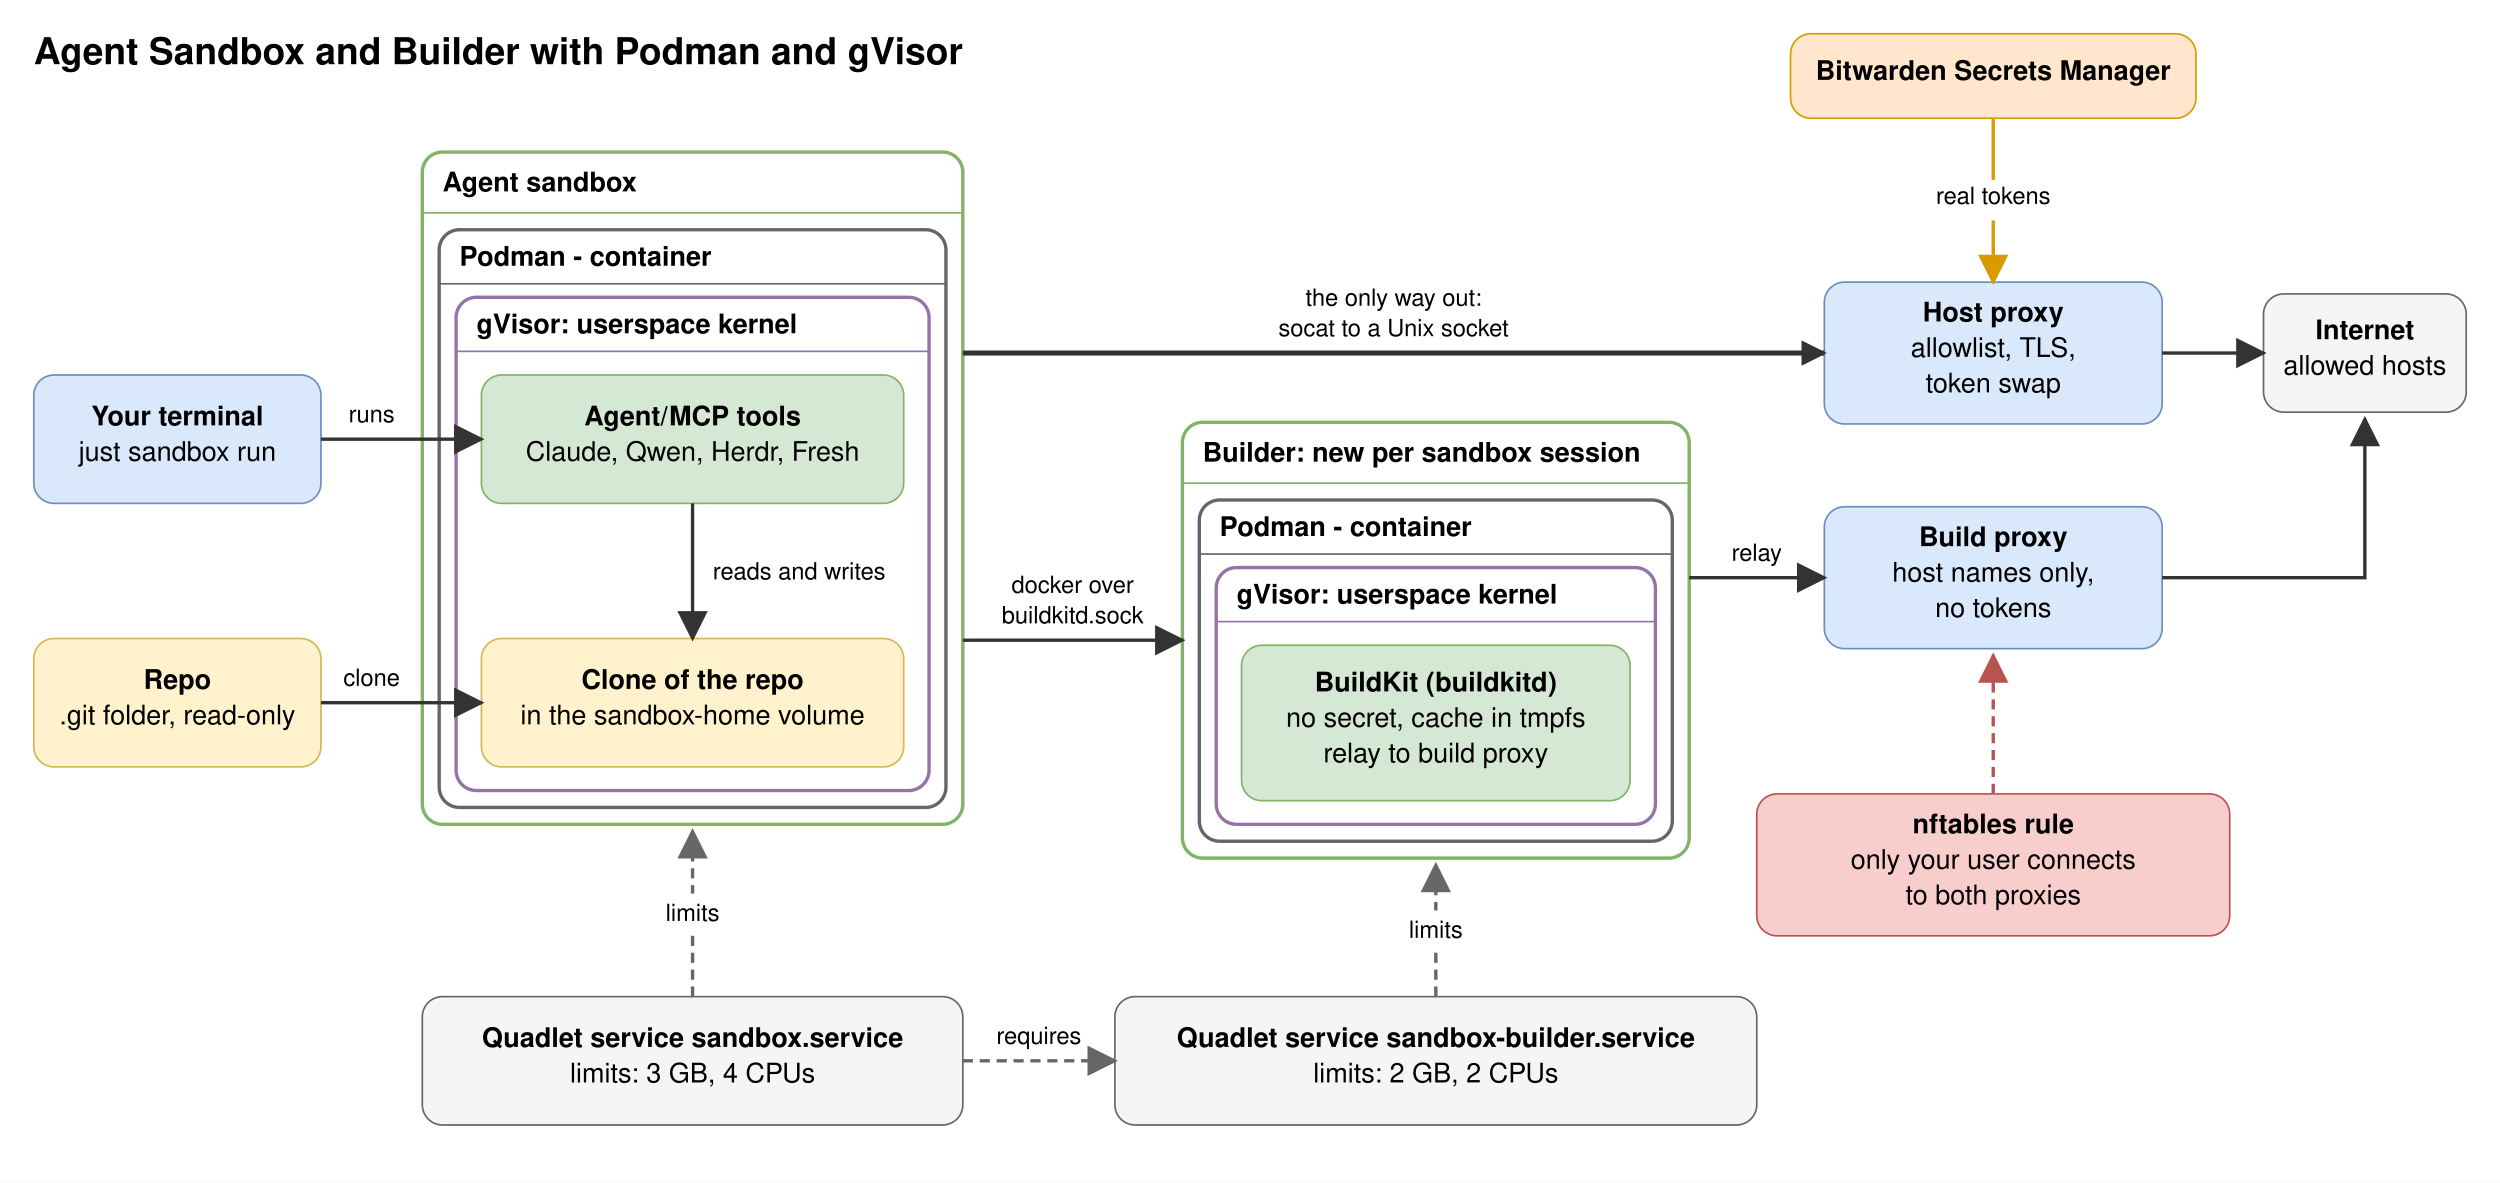
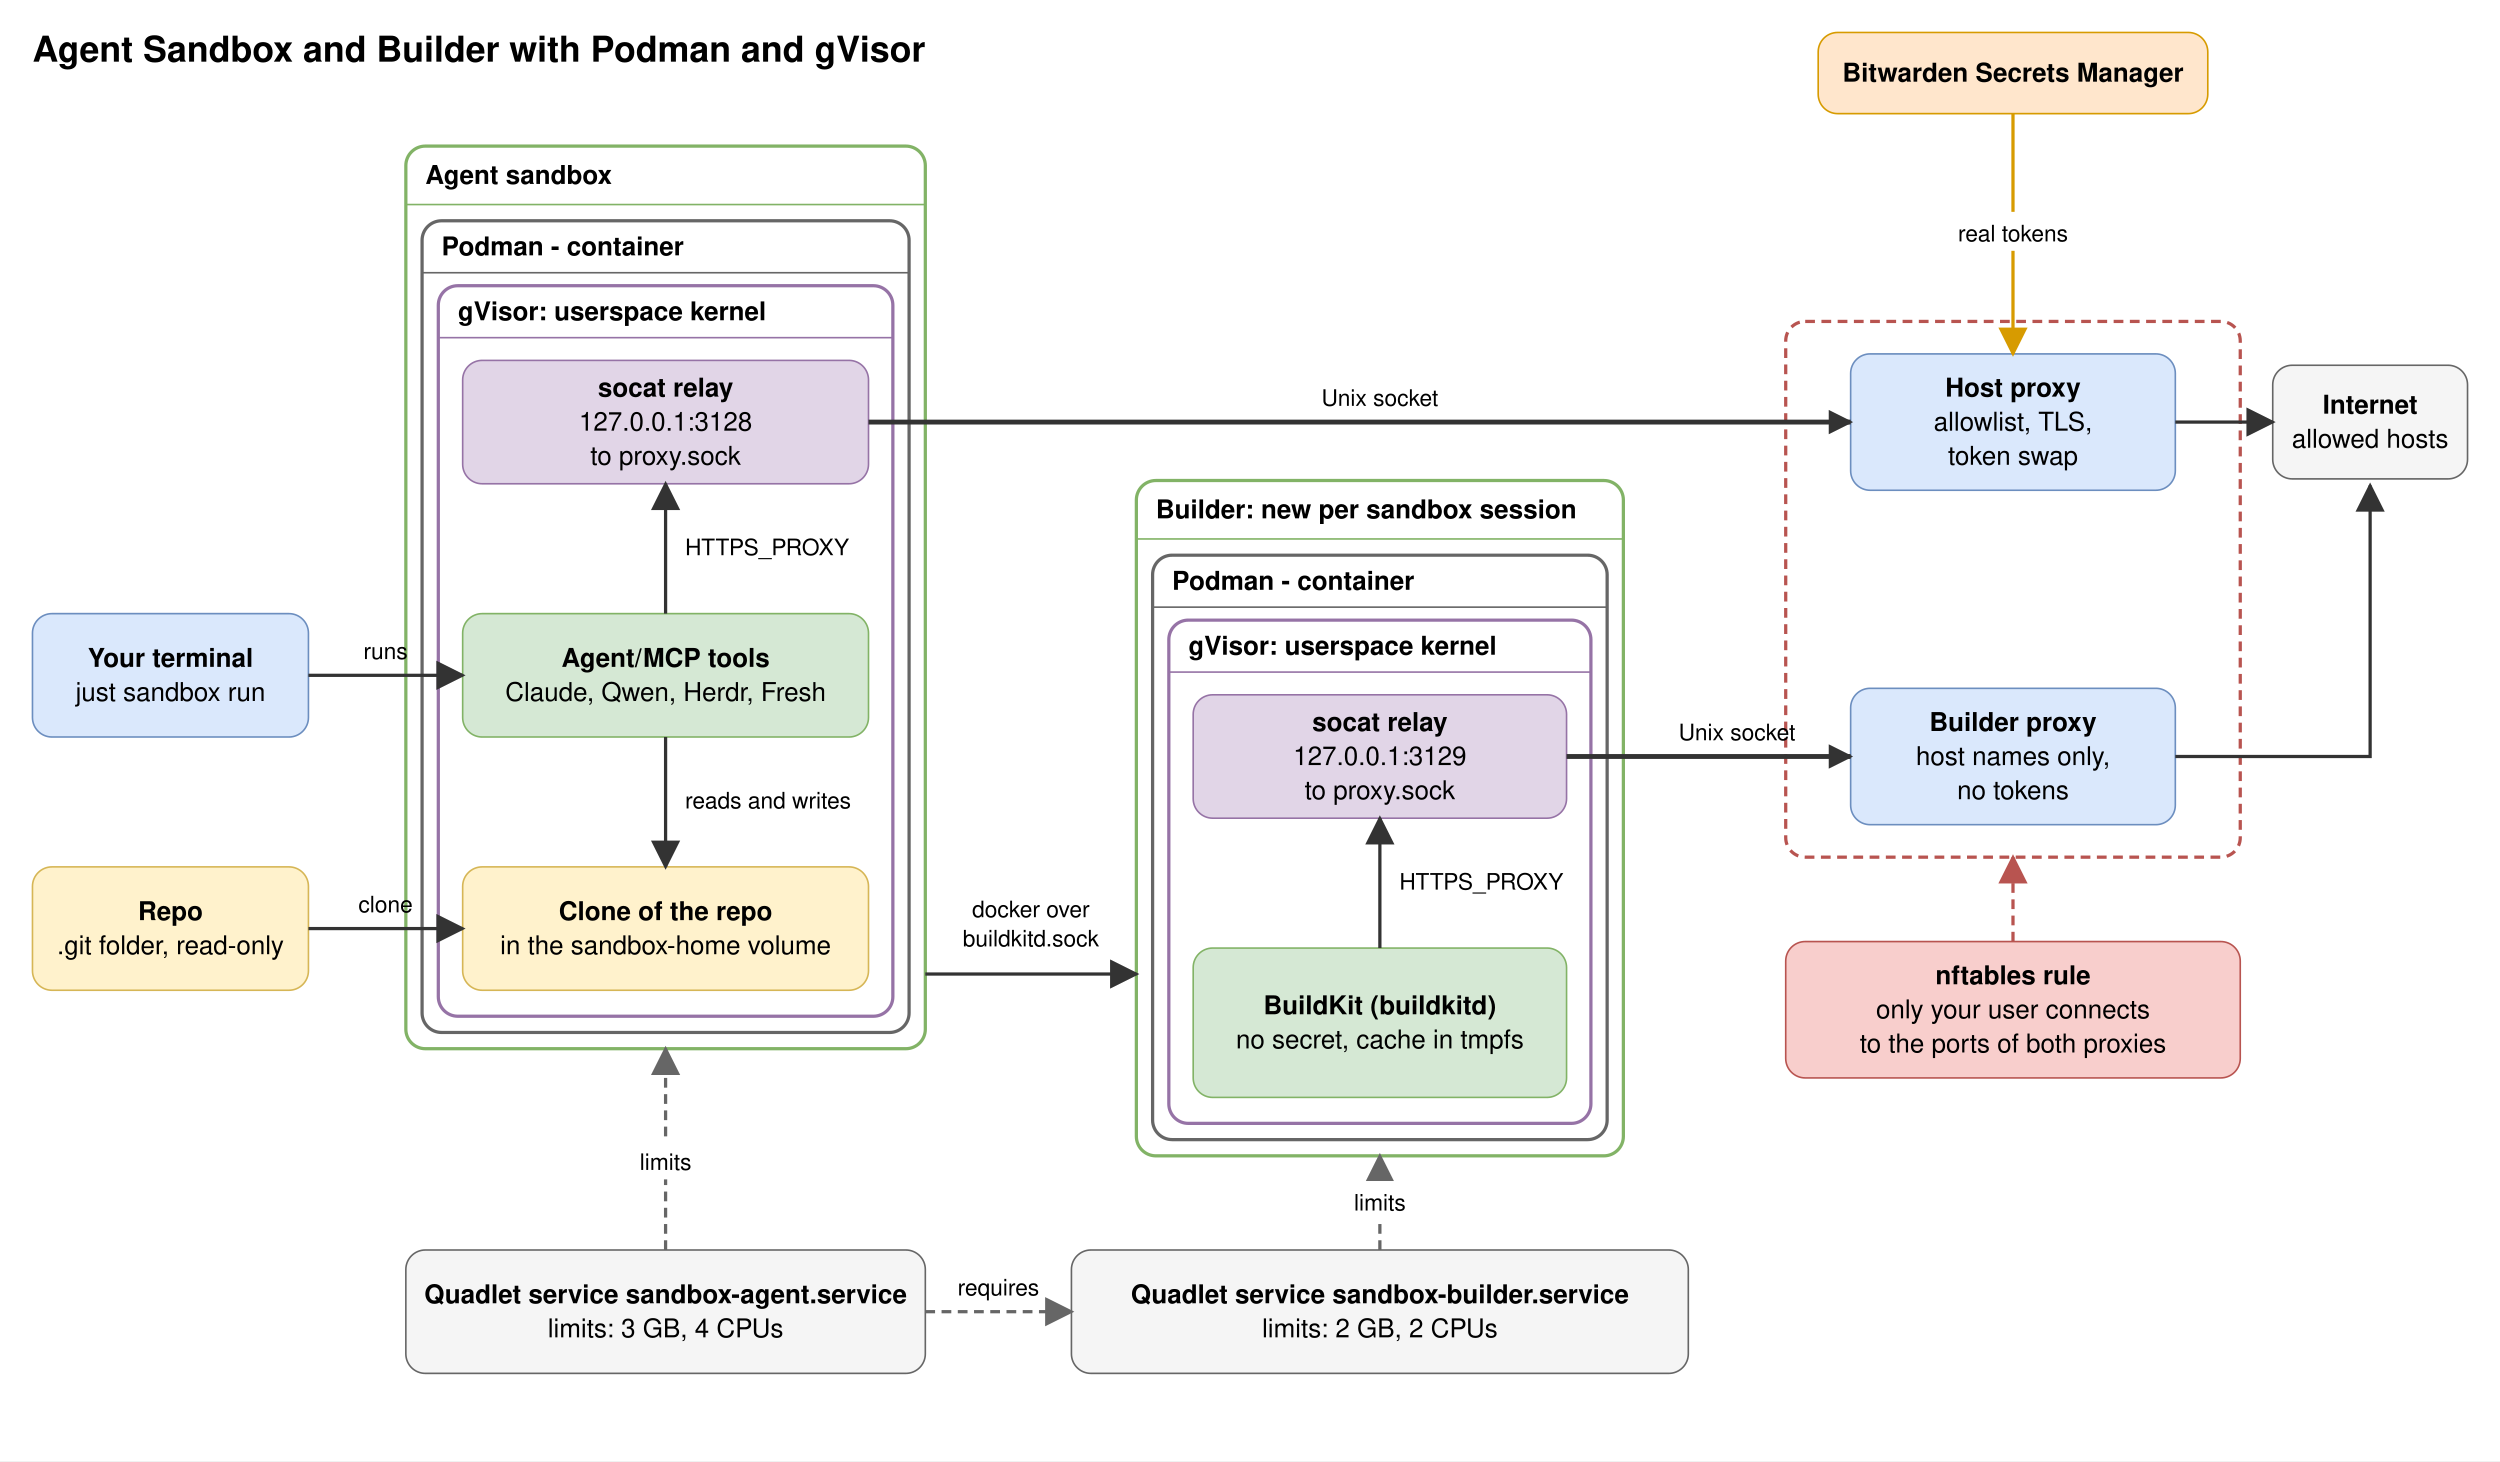
- <svg xmlns="http://www.w3.org/2000/svg" version="1.1" width="1480" height="700" viewBox="0 0 1480 700" font-family="Helvetica, Arial, sans-serif">
+ <svg xmlns="http://www.w3.org/2000/svg" version="1.1" width="1540" height="900" viewBox="0 0 1540 900" font-family="Helvetica, Arial, sans-serif">
  <defs>
    <marker id="a" viewBox="0 0 10 10" refX="9" refY="5" markerWidth="9" markerHeight="9" orient="auto">
      <path d="M0,0 L10,5 L0,10 z" fill="#333333" />
    </marker>
    <marker id="b" viewBox="0 0 10 10" refX="9" refY="5" markerWidth="5" markerHeight="5" orient="auto">
      <path d="M0,0 L10,5 L0,10 z" fill="#333333" />
    </marker>
    <marker id="o" viewBox="0 0 10 10" refX="9" refY="5" markerWidth="9" markerHeight="9" orient="auto">
      <path d="M0,0 L10,5 L0,10 z" fill="#d79b00" />
    </marker>
    <marker id="r" viewBox="0 0 10 10" refX="9" refY="5" markerWidth="9" markerHeight="9" orient="auto">
      <path d="M0,0 L10,5 L0,10 z" fill="#b85450" />
    </marker>
    <marker id="g" viewBox="0 0 10 10" refX="9" refY="5" markerWidth="9" markerHeight="9" orient="auto">
      <path d="M0,0 L10,5 L0,10 z" fill="#666666" />
    </marker>
  </defs>
-   <rect x="0" y="0" width="1480" height="700" fill="#ffffff" />
+   <rect x="0" y="0" width="1540" height="900" fill="#ffffff" />
  <text x="20" y="38" font-size="22" font-weight="bold" fill="#000000">Agent Sandbox and Builder with Podman and gVisor</text>
-   <rect x="1060" y="20" width="240" height="50" rx="12" fill="#ffe6cc" stroke="#d79b00" stroke-width="1" />
-   <g font-size="16" text-anchor="middle" fill="#000000" font-weight="bold">
-     <text x="1180.0" y="47.3">Bitwarden Secrets Manager</text>
+   <rect x="20" y="378" width="170" height="76" rx="12" fill="#dae8fc" stroke="#6c8ebf" stroke-width="1" />
+   <g font-size="16" text-anchor="middle" fill="#000000">
+     <text x="105" y="410.8" font-weight="bold">Your terminal</text>
+     <text x="105" y="431.8">just sandbox run</text>
  </g>
-   <rect x="20" y="222" width="170" height="76" rx="12" fill="#dae8fc" stroke="#6c8ebf" stroke-width="1" />
+   <rect x="20" y="534" width="170" height="76" rx="12" fill="#fff2cc" stroke="#d6b656" stroke-width="1" />
  <g font-size="16" text-anchor="middle" fill="#000000">
-     <text x="105.0" y="251.8" font-weight="bold">Your terminal</text>
-     <text x="105.0" y="272.8">just sandbox run</text>
+     <text x="105" y="566.8" font-weight="bold">Repo</text>
+     <text x="105" y="587.8">.git folder, read-only</text>
  </g>
-   <rect x="20" y="378" width="170" height="76" rx="12" fill="#fff2cc" stroke="#d6b656" stroke-width="1" />
-   <g font-size="16" text-anchor="middle" fill="#000000">
-     <text x="105.0" y="407.8" font-weight="bold">Repo</text>
-     <text x="105.0" y="428.8">.git folder, read-only</text>
-   </g>
-   <rect x="250" y="90" width="320" height="398" rx="12" fill="#ffffff" stroke="#82b366" stroke-width="2" />
+   <rect x="250" y="90" width="320" height="556" rx="12" fill="#ffffff" stroke="#82b366" stroke-width="2" />
  <line x1="250" y1="126" x2="570" y2="126" stroke="#82b366" stroke-width="1" />
  <g font-size="16" text-anchor="start" fill="#000000" font-weight="bold">
    <text x="262" y="113.3">Agent sandbox</text>
  </g>
-   <rect x="260" y="136" width="300" height="342" rx="12" fill="#ffffff" stroke="#666666" stroke-width="2" />
+   <rect x="260" y="136" width="300" height="500" rx="12" fill="#ffffff" stroke="#666666" stroke-width="2" />
  <line x1="260" y1="168" x2="560" y2="168" stroke="#666666" stroke-width="1" />
  <g font-size="16" text-anchor="start" fill="#000000" font-weight="bold">
    <text x="272" y="157.3">Podman - container</text>
  </g>
-   <rect x="270" y="176" width="280" height="292" rx="12" fill="#ffffff" stroke="#9673a6" stroke-width="2" />
+   <rect x="270" y="176" width="280" height="450" rx="12" fill="#ffffff" stroke="#9673a6" stroke-width="2" />
  <line x1="270" y1="208" x2="550" y2="208" stroke="#9673a6" stroke-width="1" />
  <g font-size="16" text-anchor="start" fill="#000000" font-weight="bold">
    <text x="282" y="197.3">gVisor: userspace kernel</text>
  </g>
-   <rect x="285" y="222" width="250" height="76" rx="12" fill="#d5e8d4" stroke="#82b366" stroke-width="1" />
+   <rect x="285" y="222" width="250" height="76" rx="12" fill="#e1d5e7" stroke="#9673a6" stroke-width="1" />
  <g font-size="16" text-anchor="middle" fill="#000000">
-     <text x="410.0" y="251.8" font-weight="bold">Agent/MCP tools</text>
-     <text x="410.0" y="272.8">Claude, Qwen, Herdr, Fresh</text>
+     <text x="410" y="244.3" font-weight="bold">socat relay</text>
+     <text x="410" y="265.3">127.0.0.1:3128</text>
+     <text x="410" y="286.3">to proxy.sock</text>
  </g>
-   <rect x="285" y="378" width="250" height="76" rx="12" fill="#fff2cc" stroke="#d6b656" stroke-width="1" />
+   <rect x="285" y="378" width="250" height="76" rx="12" fill="#d5e8d4" stroke="#82b366" stroke-width="1" />
  <g font-size="16" text-anchor="middle" fill="#000000">
-     <text x="410.0" y="407.8" font-weight="bold">Clone of the repo</text>
-     <text x="410.0" y="428.8">in the sandbox-home volume</text>
+     <text x="410" y="410.8" font-weight="bold">Agent/MCP tools</text>
+     <text x="410" y="431.8">Claude, Qwen, Herdr, Fresh</text>
  </g>
-   <rect x="250" y="590" width="320" height="76" rx="12" fill="#f5f5f5" stroke="#666666" stroke-width="1" />
+   <rect x="285" y="534" width="250" height="76" rx="12" fill="#fff2cc" stroke="#d6b656" stroke-width="1" />
  <g font-size="16" text-anchor="middle" fill="#000000">
-     <text x="410.0" y="619.8" font-weight="bold">Quadlet service sandbox.service</text>
-     <text x="410.0" y="640.8">limits: 3 GB, 4 CPUs</text>
+     <text x="410" y="566.8" font-weight="bold">Clone of the repo</text>
+     <text x="410" y="587.8">in the sandbox-home volume</text>
  </g>
-   <rect x="700" y="250" width="300" height="258" rx="12" fill="#ffffff" stroke="#82b366" stroke-width="2" />
-   <line x1="700" y1="286" x2="1000" y2="286" stroke="#82b366" stroke-width="1" />
+   <rect x="250" y="770" width="320" height="76" rx="12" fill="#f5f5f5" stroke="#666666" stroke-width="1" />
+   <g font-size="16" text-anchor="middle" fill="#000000">
+     <text x="410" y="802.8" font-weight="bold">Quadlet service sandbox-agent.service</text>
+     <text x="410" y="823.8">limits: 3 GB, 4 CPUs</text>
+   </g>
+   <rect x="700" y="296" width="300" height="416" rx="12" fill="#ffffff" stroke="#82b366" stroke-width="2" />
+   <line x1="700" y1="332" x2="1000" y2="332" stroke="#82b366" stroke-width="1" />
  <g font-size="16" text-anchor="start" fill="#000000" font-weight="bold">
-     <text x="712" y="273.3">Builder: new per sandbox session</text>
+     <text x="712" y="319.3">Builder: new per sandbox session</text>
  </g>
-   <rect x="710" y="296" width="280" height="202" rx="12" fill="#ffffff" stroke="#666666" stroke-width="2" />
-   <line x1="710" y1="328" x2="990" y2="328" stroke="#666666" stroke-width="1" />
+   <rect x="710" y="342" width="280" height="360" rx="12" fill="#ffffff" stroke="#666666" stroke-width="2" />
+   <line x1="710" y1="374" x2="990" y2="374" stroke="#666666" stroke-width="1" />
  <g font-size="16" text-anchor="start" fill="#000000" font-weight="bold">
-     <text x="722" y="317.3">Podman - container</text>
+     <text x="722" y="363.3">Podman - container</text>
  </g>
-   <rect x="720" y="336" width="260" height="152" rx="12" fill="#ffffff" stroke="#9673a6" stroke-width="2" />
-   <line x1="720" y1="368" x2="980" y2="368" stroke="#9673a6" stroke-width="1" />
+   <rect x="720" y="382" width="260" height="310" rx="12" fill="#ffffff" stroke="#9673a6" stroke-width="2" />
+   <line x1="720" y1="414" x2="980" y2="414" stroke="#9673a6" stroke-width="1" />
  <g font-size="16" text-anchor="start" fill="#000000" font-weight="bold">
-     <text x="732" y="357.3">gVisor: userspace kernel</text>
+     <text x="732" y="403.3">gVisor: userspace kernel</text>
  </g>
-   <rect x="735" y="382" width="230" height="92" rx="12" fill="#d5e8d4" stroke="#82b366" stroke-width="1" />
+   <rect x="735" y="428" width="230" height="76" rx="12" fill="#e1d5e7" stroke="#9673a6" stroke-width="1" />
  <g font-size="16" text-anchor="middle" fill="#000000">
-     <text x="850.0" y="409.3" font-weight="bold">BuildKit (buildkitd)</text>
-     <text x="850.0" y="430.3">no secret, cache in tmpfs</text>
-     <text x="850.0" y="451.3">relay to build proxy</text>
+     <text x="850" y="450.3" font-weight="bold">socat relay</text>
+     <text x="850" y="471.3">127.0.0.1:3129</text>
+     <text x="850" y="492.3">to proxy.sock</text>
  </g>
-   <rect x="660" y="590" width="380" height="76" rx="12" fill="#f5f5f5" stroke="#666666" stroke-width="1" />
+   <rect x="735" y="584" width="230" height="92" rx="12" fill="#d5e8d4" stroke="#82b366" stroke-width="1" />
  <g font-size="16" text-anchor="middle" fill="#000000">
-     <text x="850.0" y="619.8" font-weight="bold">Quadlet service sandbox-builder.service</text>
-     <text x="850.0" y="640.8">limits: 2 GB, 2 CPUs</text>
+     <text x="850" y="624.8" font-weight="bold">BuildKit (buildkitd)</text>
+     <text x="850" y="645.8">no secret, cache in tmpfs</text>
  </g>
-   <rect x="1080" y="167" width="200" height="84" rx="12" fill="#dae8fc" stroke="#6c8ebf" stroke-width="1" />
+   <rect x="660" y="770" width="380" height="76" rx="12" fill="#f5f5f5" stroke="#666666" stroke-width="1" />
  <g font-size="16" text-anchor="middle" fill="#000000">
-     <text x="1180.0" y="190.3" font-weight="bold">Host proxy</text>
-     <text x="1180.0" y="211.3">allowlist, TLS,</text>
-     <text x="1180.0" y="232.3">token swap</text>
+     <text x="850" y="802.8" font-weight="bold">Quadlet service sandbox-builder.service</text>
+     <text x="850" y="823.8">limits: 2 GB, 2 CPUs</text>
  </g>
-   <rect x="1080" y="300" width="200" height="84" rx="12" fill="#dae8fc" stroke="#6c8ebf" stroke-width="1" />
+   <rect x="1120" y="20" width="240" height="50" rx="12" fill="#ffe6cc" stroke="#d79b00" stroke-width="1" />
  <g font-size="16" text-anchor="middle" fill="#000000">
-     <text x="1180.0" y="323.3" font-weight="bold">Build proxy</text>
-     <text x="1180.0" y="344.3">host names only,</text>
-     <text x="1180.0" y="365.3">no tokens</text>
+     <text x="1240" y="50.3" font-weight="bold">Bitwarden Secrets Manager</text>
  </g>
-   <rect x="1040" y="470" width="280" height="84" rx="12" fill="#f8cecc" stroke="#b85450" stroke-width="1" />
+   <rect x="1100" y="198" width="280" height="330" rx="12" fill="none" stroke="#b85450" stroke-width="2" stroke-dasharray="6,4" />
+   <rect x="1140" y="218" width="200" height="84" rx="12" fill="#dae8fc" stroke="#6c8ebf" stroke-width="1" />
  <g font-size="16" text-anchor="middle" fill="#000000">
-     <text x="1180.0" y="493.3" font-weight="bold">nftables rule</text>
-     <text x="1180.0" y="514.3">only your user connects</text>
-     <text x="1180.0" y="535.3">to both proxies</text>
+     <text x="1240" y="244.3" font-weight="bold">Host proxy</text>
+     <text x="1240" y="265.3">allowlist, TLS,</text>
+     <text x="1240" y="286.3">token swap</text>
  </g>
-   <rect x="1340" y="174" width="120" height="70" rx="12" fill="#f5f5f5" stroke="#666666" stroke-width="1" />
+   <rect x="1140" y="424" width="200" height="84" rx="12" fill="#dae8fc" stroke="#6c8ebf" stroke-width="1" />
  <g font-size="16" text-anchor="middle" fill="#000000">
-     <text x="1400.0" y="200.8" font-weight="bold">Internet</text>
-     <text x="1400.0" y="221.8">allowed hosts</text>
+     <text x="1240" y="450.3" font-weight="bold">Builder proxy</text>
+     <text x="1240" y="471.3">host names only,</text>
+     <text x="1240" y="492.3">no tokens</text>
  </g>
-   <path d="M190,260 L285,260" fill="none" stroke="#333333" stroke-width="2" marker-end="url(#a)" />
+   <rect x="1100" y="580" width="280" height="84" rx="12" fill="#f8cecc" stroke="#b85450" stroke-width="1" />
+   <g font-size="16" text-anchor="middle" fill="#000000">
+     <text x="1240" y="606.3" font-weight="bold">nftables rule</text>
+     <text x="1240" y="627.3">only your user connects</text>
+     <text x="1240" y="648.3">to the ports of both proxies</text>
+   </g>
+   <rect x="1400" y="225" width="120" height="70" rx="12" fill="#f5f5f5" stroke="#666666" stroke-width="1" />
+   <g font-size="16" text-anchor="middle" fill="#000000">
+     <text x="1460" y="254.8" font-weight="bold">Internet</text>
+     <text x="1460" y="275.8">allowed hosts</text>
+   </g>
  <path d="M190,416 L285,416" fill="none" stroke="#333333" stroke-width="2" marker-end="url(#a)" />
-   <path d="M570,209 L1080,209" fill="none" stroke="#333333" stroke-width="3" marker-end="url(#b)" />
-   <path d="M1280,209 L1340,209" fill="none" stroke="#333333" stroke-width="2" marker-end="url(#a)" />
-   <path d="M1000,342 L1080,342" fill="none" stroke="#333333" stroke-width="2" marker-end="url(#a)" />
-   <path d="M1280,342 L1400,342 L1400,248" fill="none" stroke="#333333" stroke-width="2" marker-end="url(#a)" />
-   <path d="M410,298 L410,378" fill="none" stroke="#333333" stroke-width="2" marker-end="url(#a)" />
-   <path d="M1180,70 L1180,167" fill="none" stroke="#d79b00" stroke-width="2" marker-end="url(#o)" />
-   <path d="M1180,470 L1180,388" fill="none" stroke="#b85450" stroke-width="2" stroke-dasharray="6,4" marker-end="url(#r)" />
-   <path d="M410,590 L410,492" fill="none" stroke="#666666" stroke-width="2" stroke-dasharray="6,4" marker-end="url(#g)" />
-   <path d="M570,379 L700,379" fill="none" stroke="#333333" stroke-width="2" marker-end="url(#a)" />
-   <path d="M850,590 L850,512" fill="none" stroke="#666666" stroke-width="2" stroke-dasharray="6,4" marker-end="url(#g)" />
-   <path d="M570,628 L660,628" fill="none" stroke="#666666" stroke-width="2" stroke-dasharray="6,4" marker-end="url(#g)" />
-   <text x="220.0" y="250.0" font-size="14" text-anchor="middle" fill="#000000">runs</text>
-   <text x="220.0" y="406.0" font-size="14" text-anchor="middle" fill="#000000">clone</text>
-   <text x="825.0" y="181.0" font-size="14" text-anchor="middle" fill="#000000">the only way out:</text>
-   <text x="825.0" y="199.0" font-size="14" text-anchor="middle" fill="#000000">socat to a Unix socket</text>
-   <text x="422.0" y="343.0" font-size="14" text-anchor="start" fill="#000000">reads and writes</text>
-   <rect x="1131.2" y="106.5" width="97.6" height="24" fill="#ffffff" />
+   <path d="M190,572 L285,572" fill="none" stroke="#333333" stroke-width="2" marker-end="url(#a)" />
+   <path d="M535,260 L1140,260" fill="none" stroke="#333333" stroke-width="3" marker-end="url(#b)" />
+   <path d="M1340,260 L1400,260" fill="none" stroke="#333333" stroke-width="2" marker-end="url(#a)" />
+   <path d="M1240,70 L1240,218" fill="none" stroke="#d79b00" stroke-width="2" marker-end="url(#o)" />
+   <path d="M410,454 L410,534" fill="none" stroke="#333333" stroke-width="2" marker-end="url(#a)" />
+   <path d="M410,378 L410,298" fill="none" stroke="#333333" stroke-width="2" marker-end="url(#a)" />
+   <path d="M1240,580 L1240,528" fill="none" stroke="#b85450" stroke-width="2" stroke-dasharray="6,4" marker-end="url(#r)" />
+   <path d="M410,770 L410,646" fill="none" stroke="#666666" stroke-width="2" stroke-dasharray="6,4" marker-end="url(#g)" />
+   <path d="M570,600 L700,600" fill="none" stroke="#333333" stroke-width="2" marker-end="url(#a)" />
+   <path d="M850,770 L850,712" fill="none" stroke="#666666" stroke-width="2" stroke-dasharray="6,4" marker-end="url(#g)" />
+   <path d="M570,808 L660,808" fill="none" stroke="#666666" stroke-width="2" stroke-dasharray="6,4" marker-end="url(#g)" />
+   <path d="M965,466 L1140,466" fill="none" stroke="#333333" stroke-width="3" marker-end="url(#b)" />
+   <path d="M1340,466 L1460,466 L1460,299" fill="none" stroke="#333333" stroke-width="2" marker-end="url(#a)" />
+   <path d="M850,584 L850,504" fill="none" stroke="#333333" stroke-width="2" marker-end="url(#a)" />
+   <text x="237.5" y="406" font-size="14" text-anchor="middle" fill="#000000">runs</text>
+   <text x="237.5" y="562" font-size="14" text-anchor="middle" fill="#000000">clone</text>
+   <text x="850" y="250" font-size="14" text-anchor="middle" fill="#000000">Unix socket</text>
+   <rect x="1191.2" y="130.5" width="97.6" height="24" fill="#ffffff" />
  <g font-size="14" text-anchor="middle" fill="#000000">
-     <text x="1180.0" y="120.7">real tokens</text>
+     <text x="1240" y="148.7">real tokens</text>
  </g>
-   <rect x="374.0" y="529.0" width="72.0" height="24" fill="#ffffff" />
+   <text x="422" y="498" font-size="14" text-anchor="start" fill="#000000">reads and writes</text>
+   <text x="422" y="342" font-size="14" text-anchor="start" fill="#000000">HTTPS_PROXY</text>
+   <rect x="361.2" y="702.5" width="72" height="24" fill="#ffffff" />
  <g font-size="14" text-anchor="middle" fill="#000000">
-     <text x="410.0" y="545.2">limits</text>
+     <text x="410" y="720.7">limits</text>
  </g>
-   <text x="635.0" y="351.0" font-size="14" text-anchor="middle" fill="#000000">docker over</text>
-   <text x="635.0" y="369.0" font-size="14" text-anchor="middle" fill="#000000">buildkitd.sock</text>
-   <rect x="814.0" y="539.0" width="72.0" height="24" fill="#ffffff" />
+   <text x="635" y="565" font-size="14" text-anchor="middle" fill="#000000">docker over</text>
+   <text x="635" y="583" font-size="14" text-anchor="middle" fill="#000000">buildkitd.sock</text>
+   <rect x="801.2" y="727.5" width="72" height="24" fill="#ffffff" />
  <g font-size="14" text-anchor="middle" fill="#000000">
-     <text x="850.0" y="555.2">limits</text>
+     <text x="850" y="745.7">limits</text>
  </g>
-   <text x="615.0" y="618.0" font-size="14" text-anchor="middle" fill="#000000">requires</text>
-   <text x="1040.0" y="332.0" font-size="14" text-anchor="middle" fill="#000000">relay</text>
+   <text x="615" y="798" font-size="14" text-anchor="middle" fill="#000000">requires</text>
+   <text x="1070" y="456" font-size="14" text-anchor="middle" fill="#000000">Unix socket</text>
+   <text x="862" y="548" font-size="14" text-anchor="start" fill="#000000">HTTPS_PROXY</text>
</svg>
